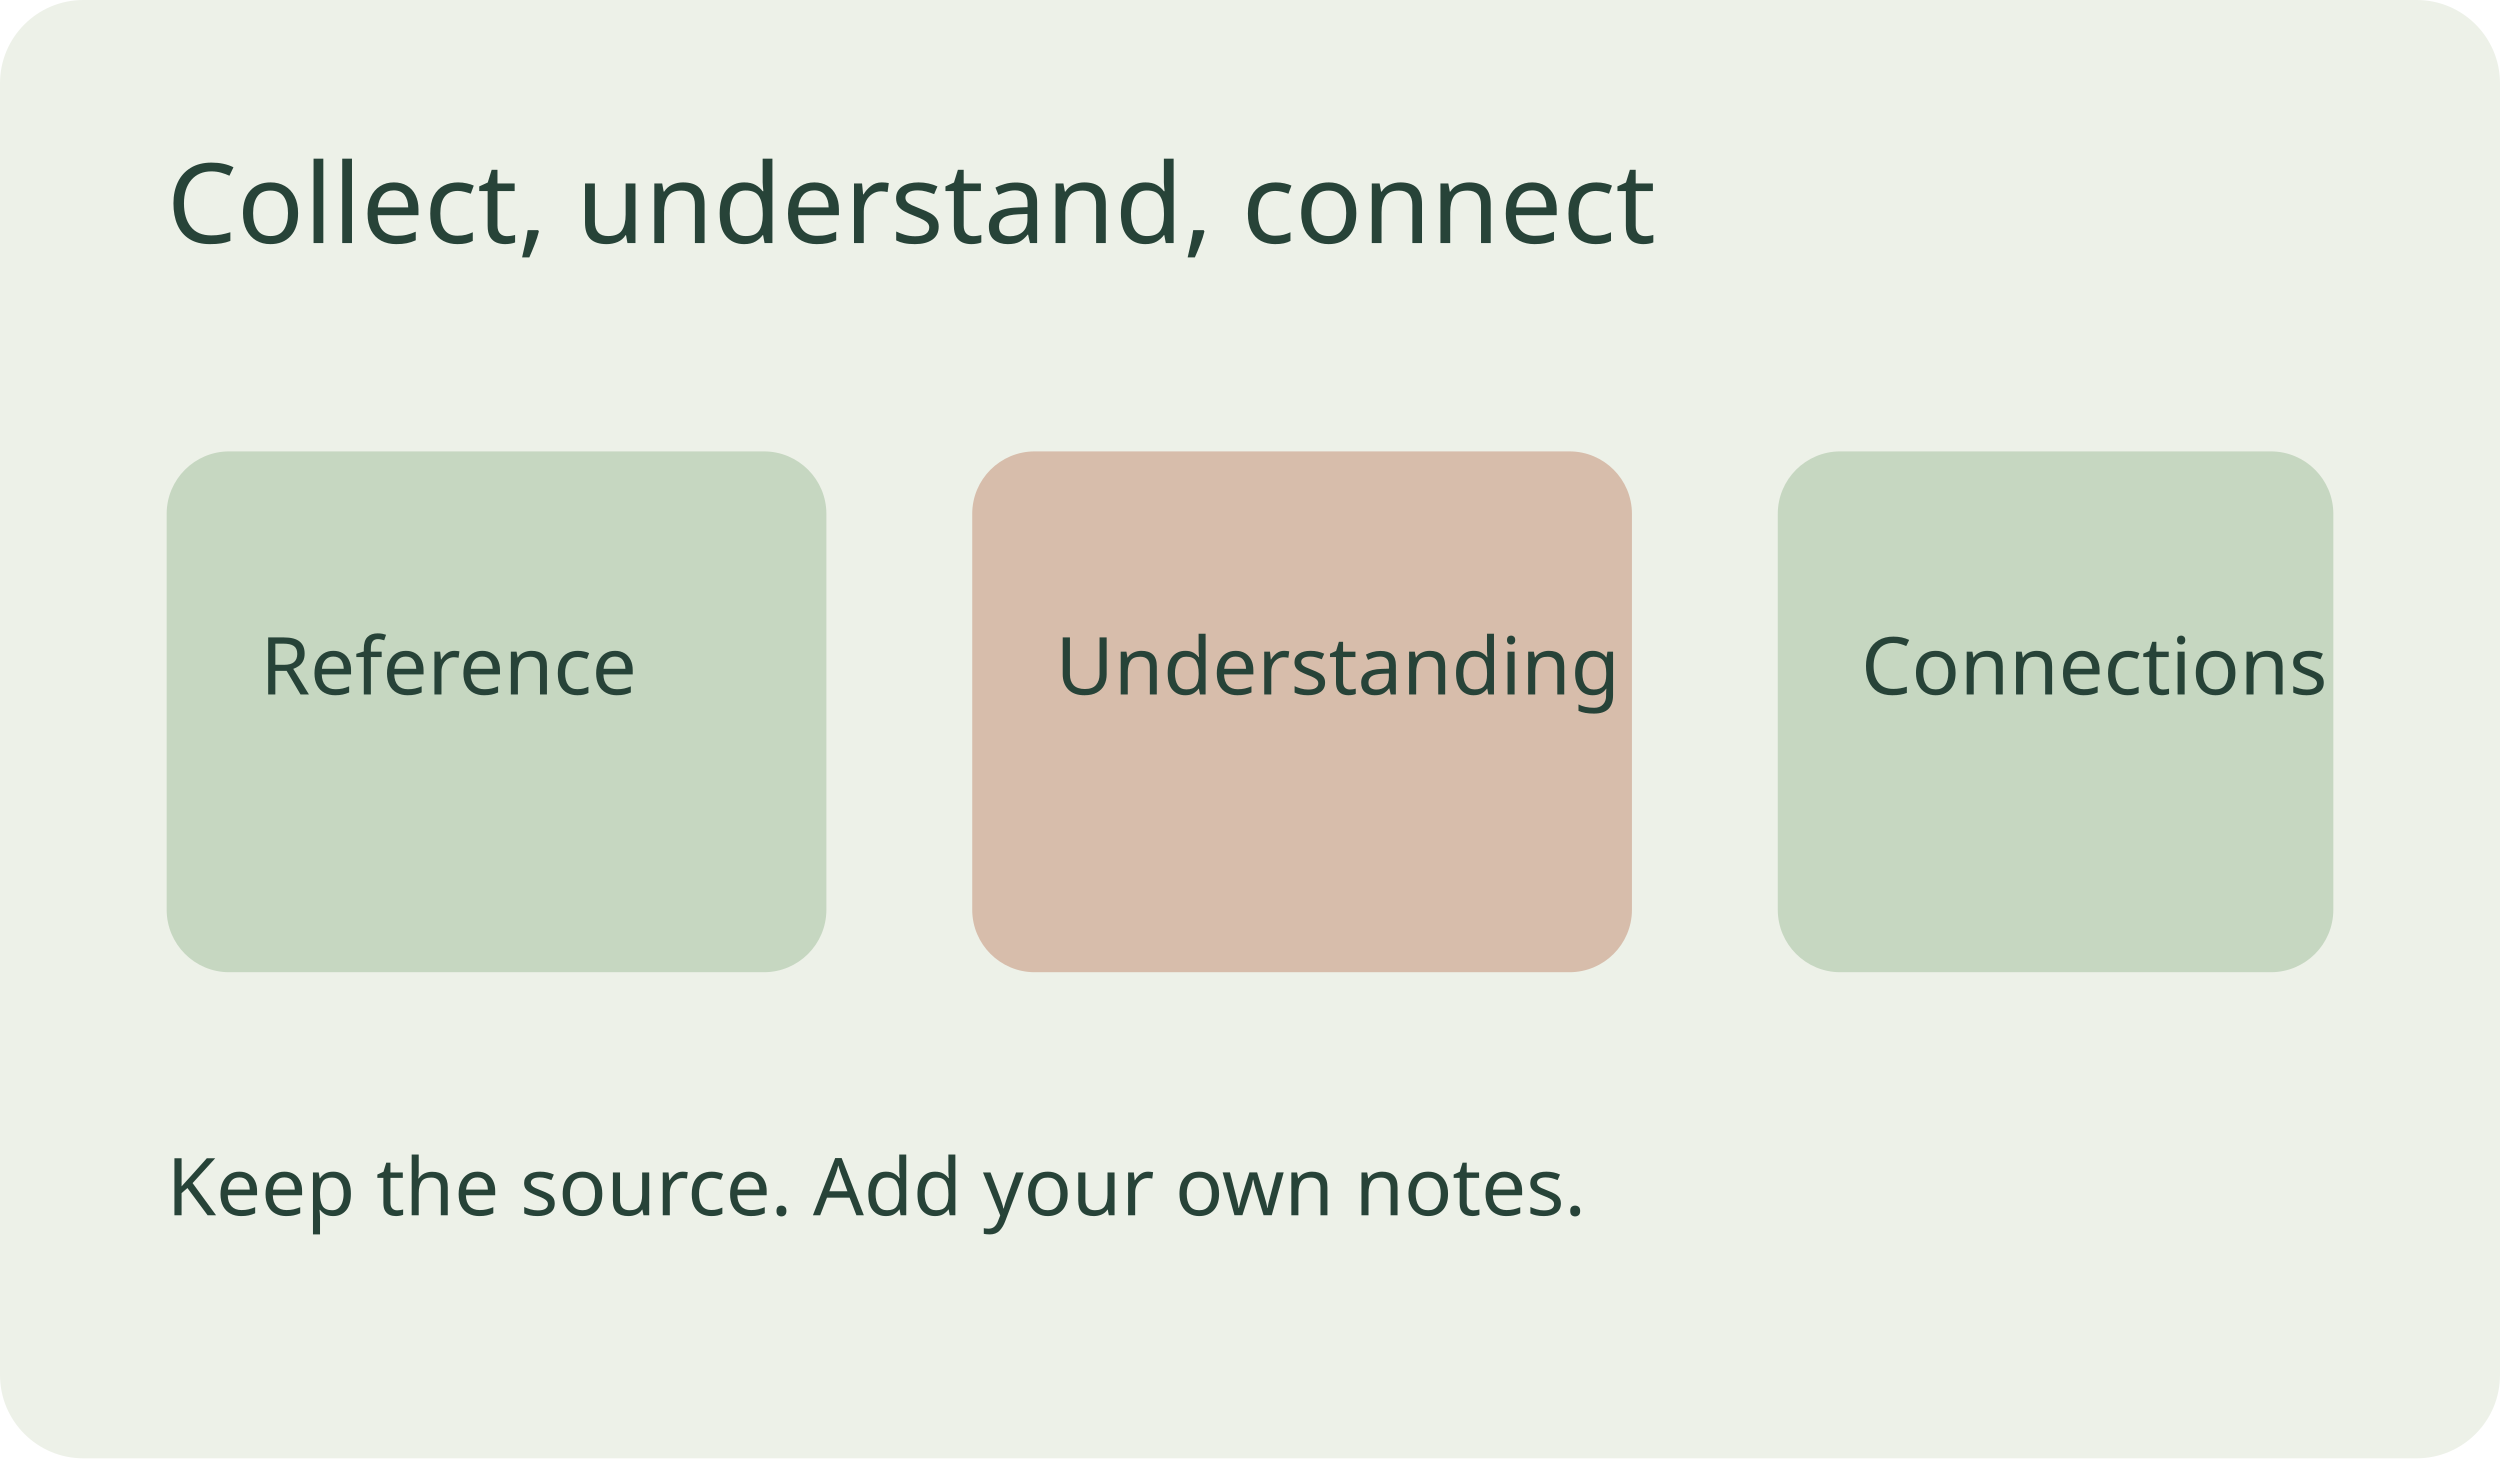
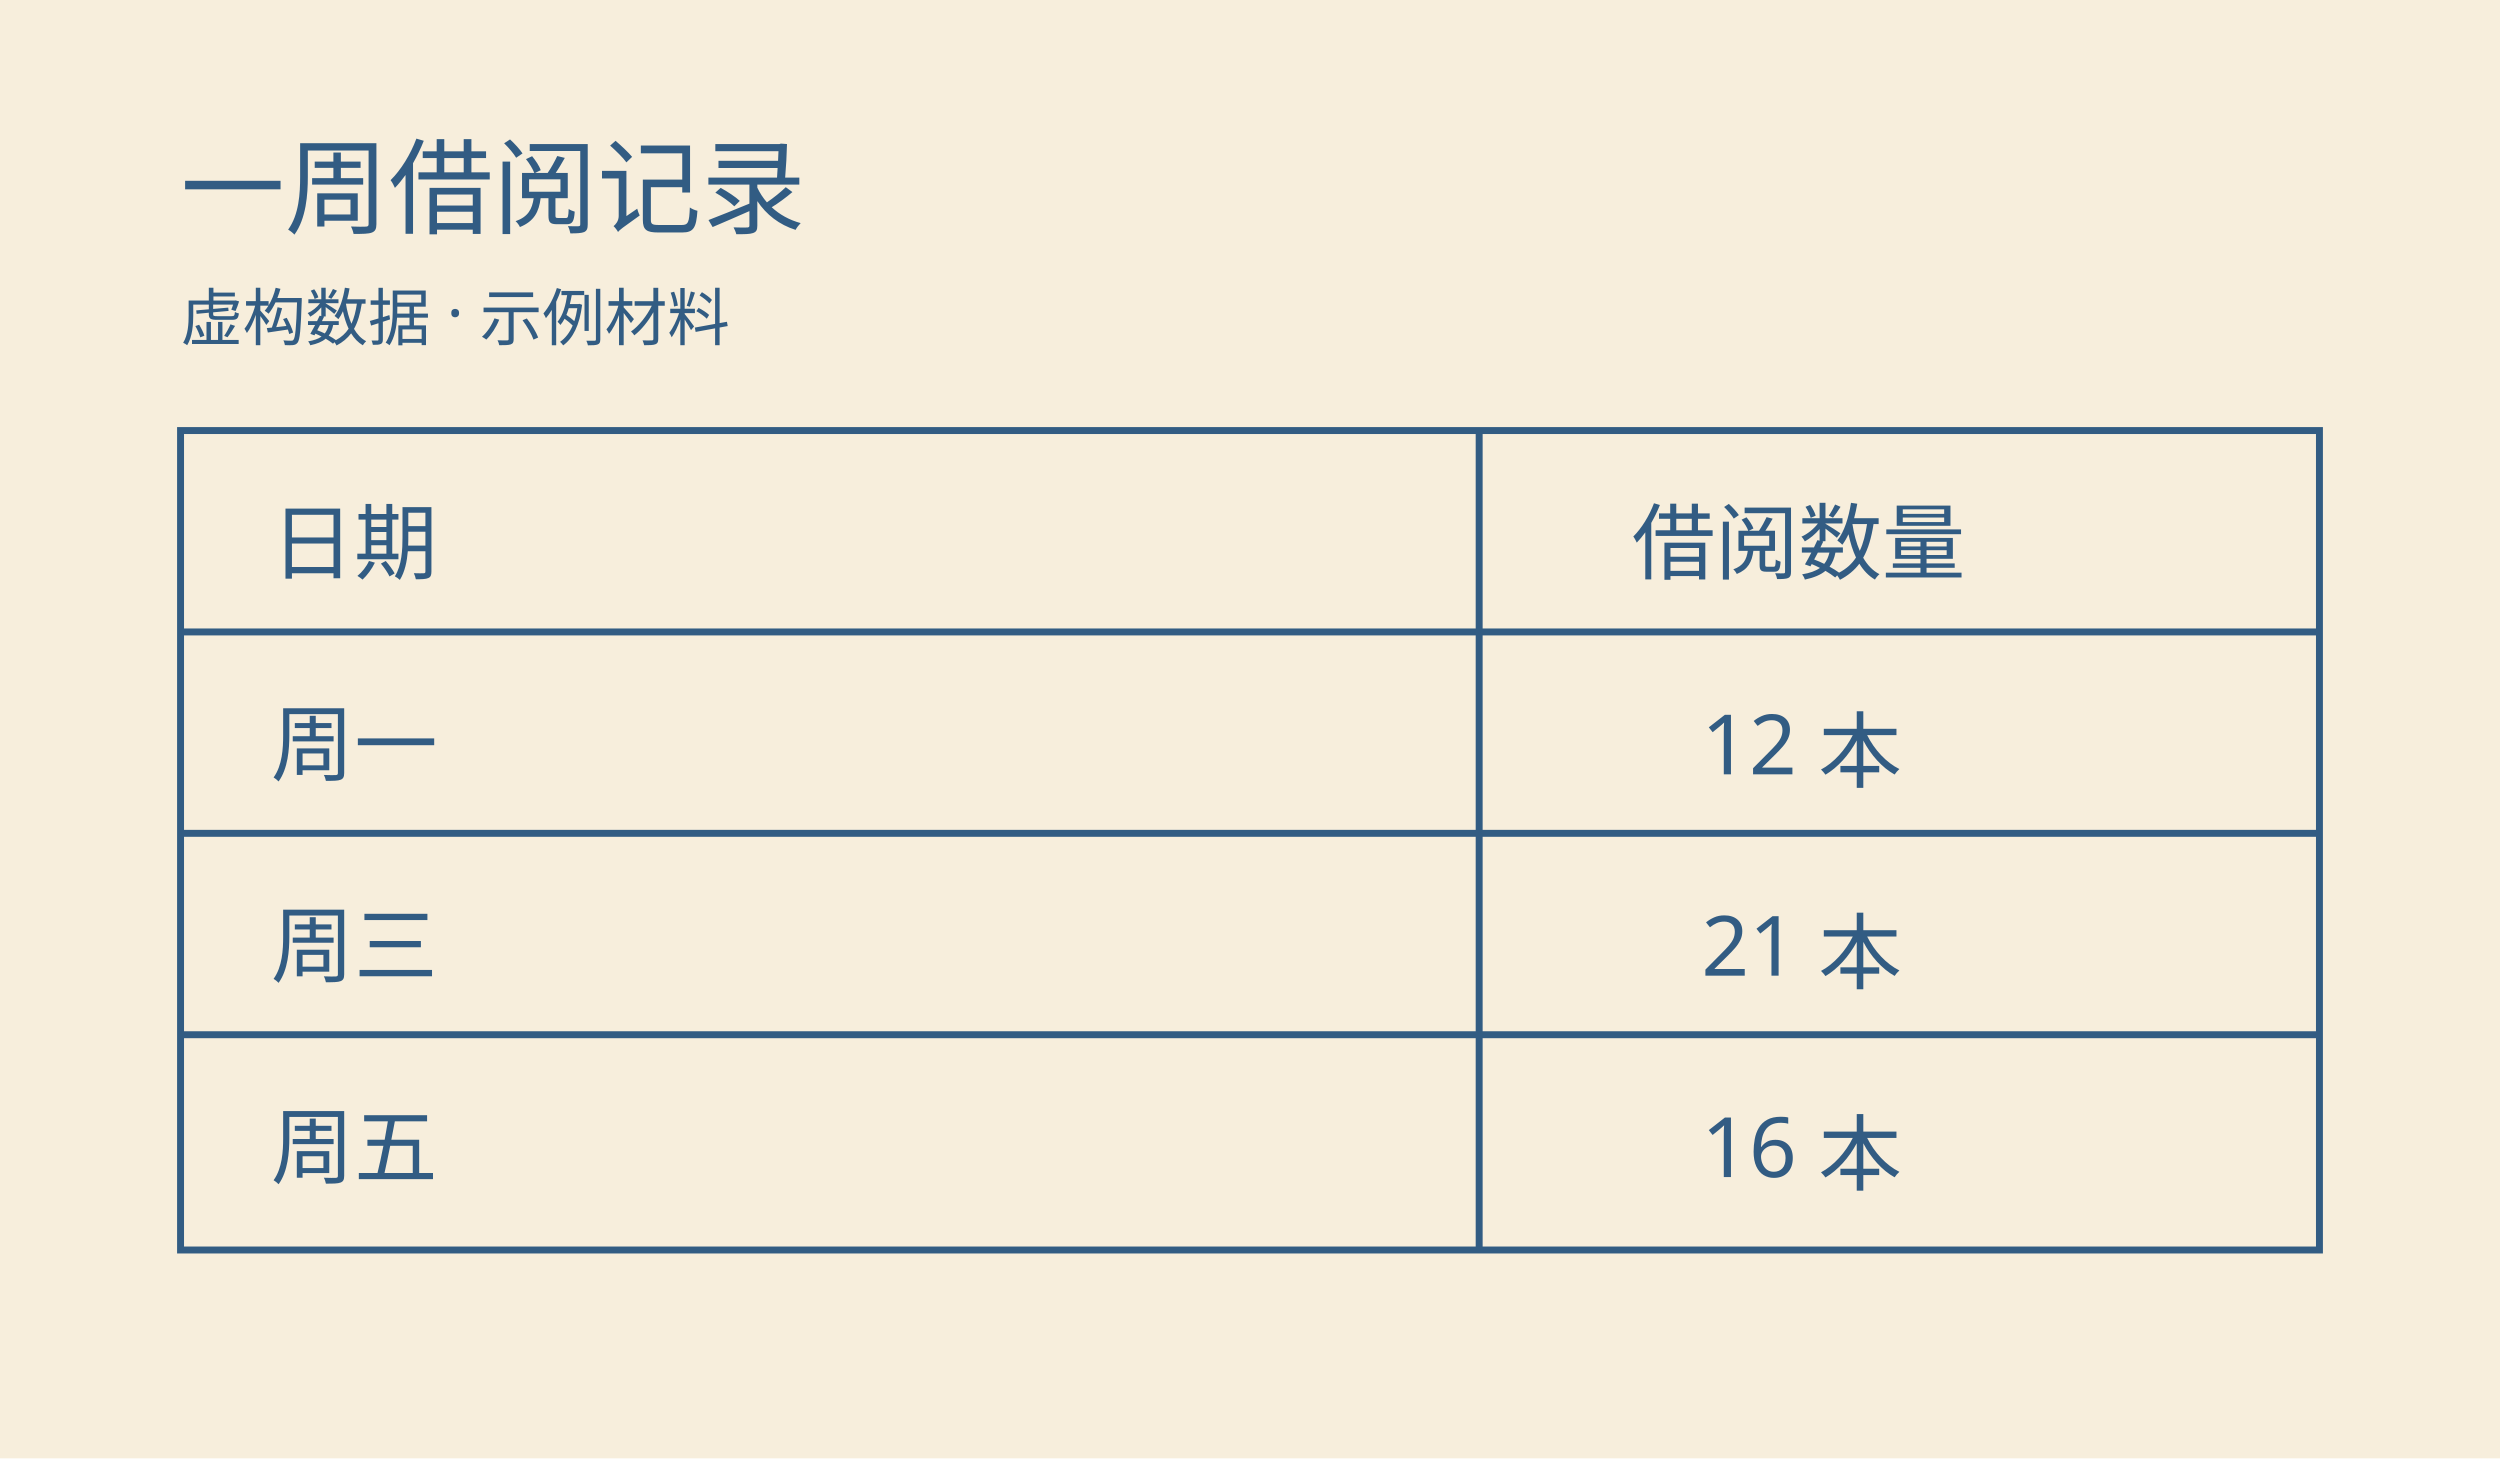
<svg xmlns="http://www.w3.org/2000/svg" viewBox="0 0 720 420">
-   <rect width="720" height="420" rx="24" fill="#edf1e8" />
-   <text x="48" y="70" font-family="sans-serif" font-size="32" fill="#274338">Collect, understand, connect</text>
-   <rect x="48" y="130" width="190" height="150" rx="18" fill="#c6d7c1" />
-   <rect x="280" y="130" width="190" height="150" rx="18" fill="#d7bdab" />
-   <rect x="512" y="130" width="160" height="150" rx="18" fill="#c6d7c1" />
-   <g font-family="sans-serif" font-size="23" fill="#274338">
-     <text x="75" y="200">Reference</text>
-     <text x="304" y="200">Understanding</text>
-     <text x="536" y="200">Connections</text>
-     <text x="48" y="350">Keep the source. Add your own notes.</text>
+   <rect width="720" height="420" fill="#f7eedc" />
+   <g font-family="sans-serif" fill="#325c83">
+     <text x="52" y="65" font-size="30">一周借阅记录</text>
+     <text x="52" y="98" font-size="18">虚构数据 · 示例材料</text>
+     <g font-size="24">
+       <text x="78" y="165">日期</text>
+       <text x="470" y="165">借阅数量</text>
+       <text x="78" y="223">周一</text>
+       <text x="490" y="223">12 本</text>
+       <text x="78" y="281">周三</text>
+       <text x="490" y="281">21 本</text>
+       <text x="78" y="339">周五</text>
+       <text x="490" y="339">16 本</text>
+     </g>
+   </g>
+   <g fill="none" stroke="#325c83" stroke-width="2">
+     <rect x="52" y="124" width="616" height="236" />
+     <path d="M52 182h616M52 240h616M52 298h616M426 124v236" />
  </g>
</svg>
